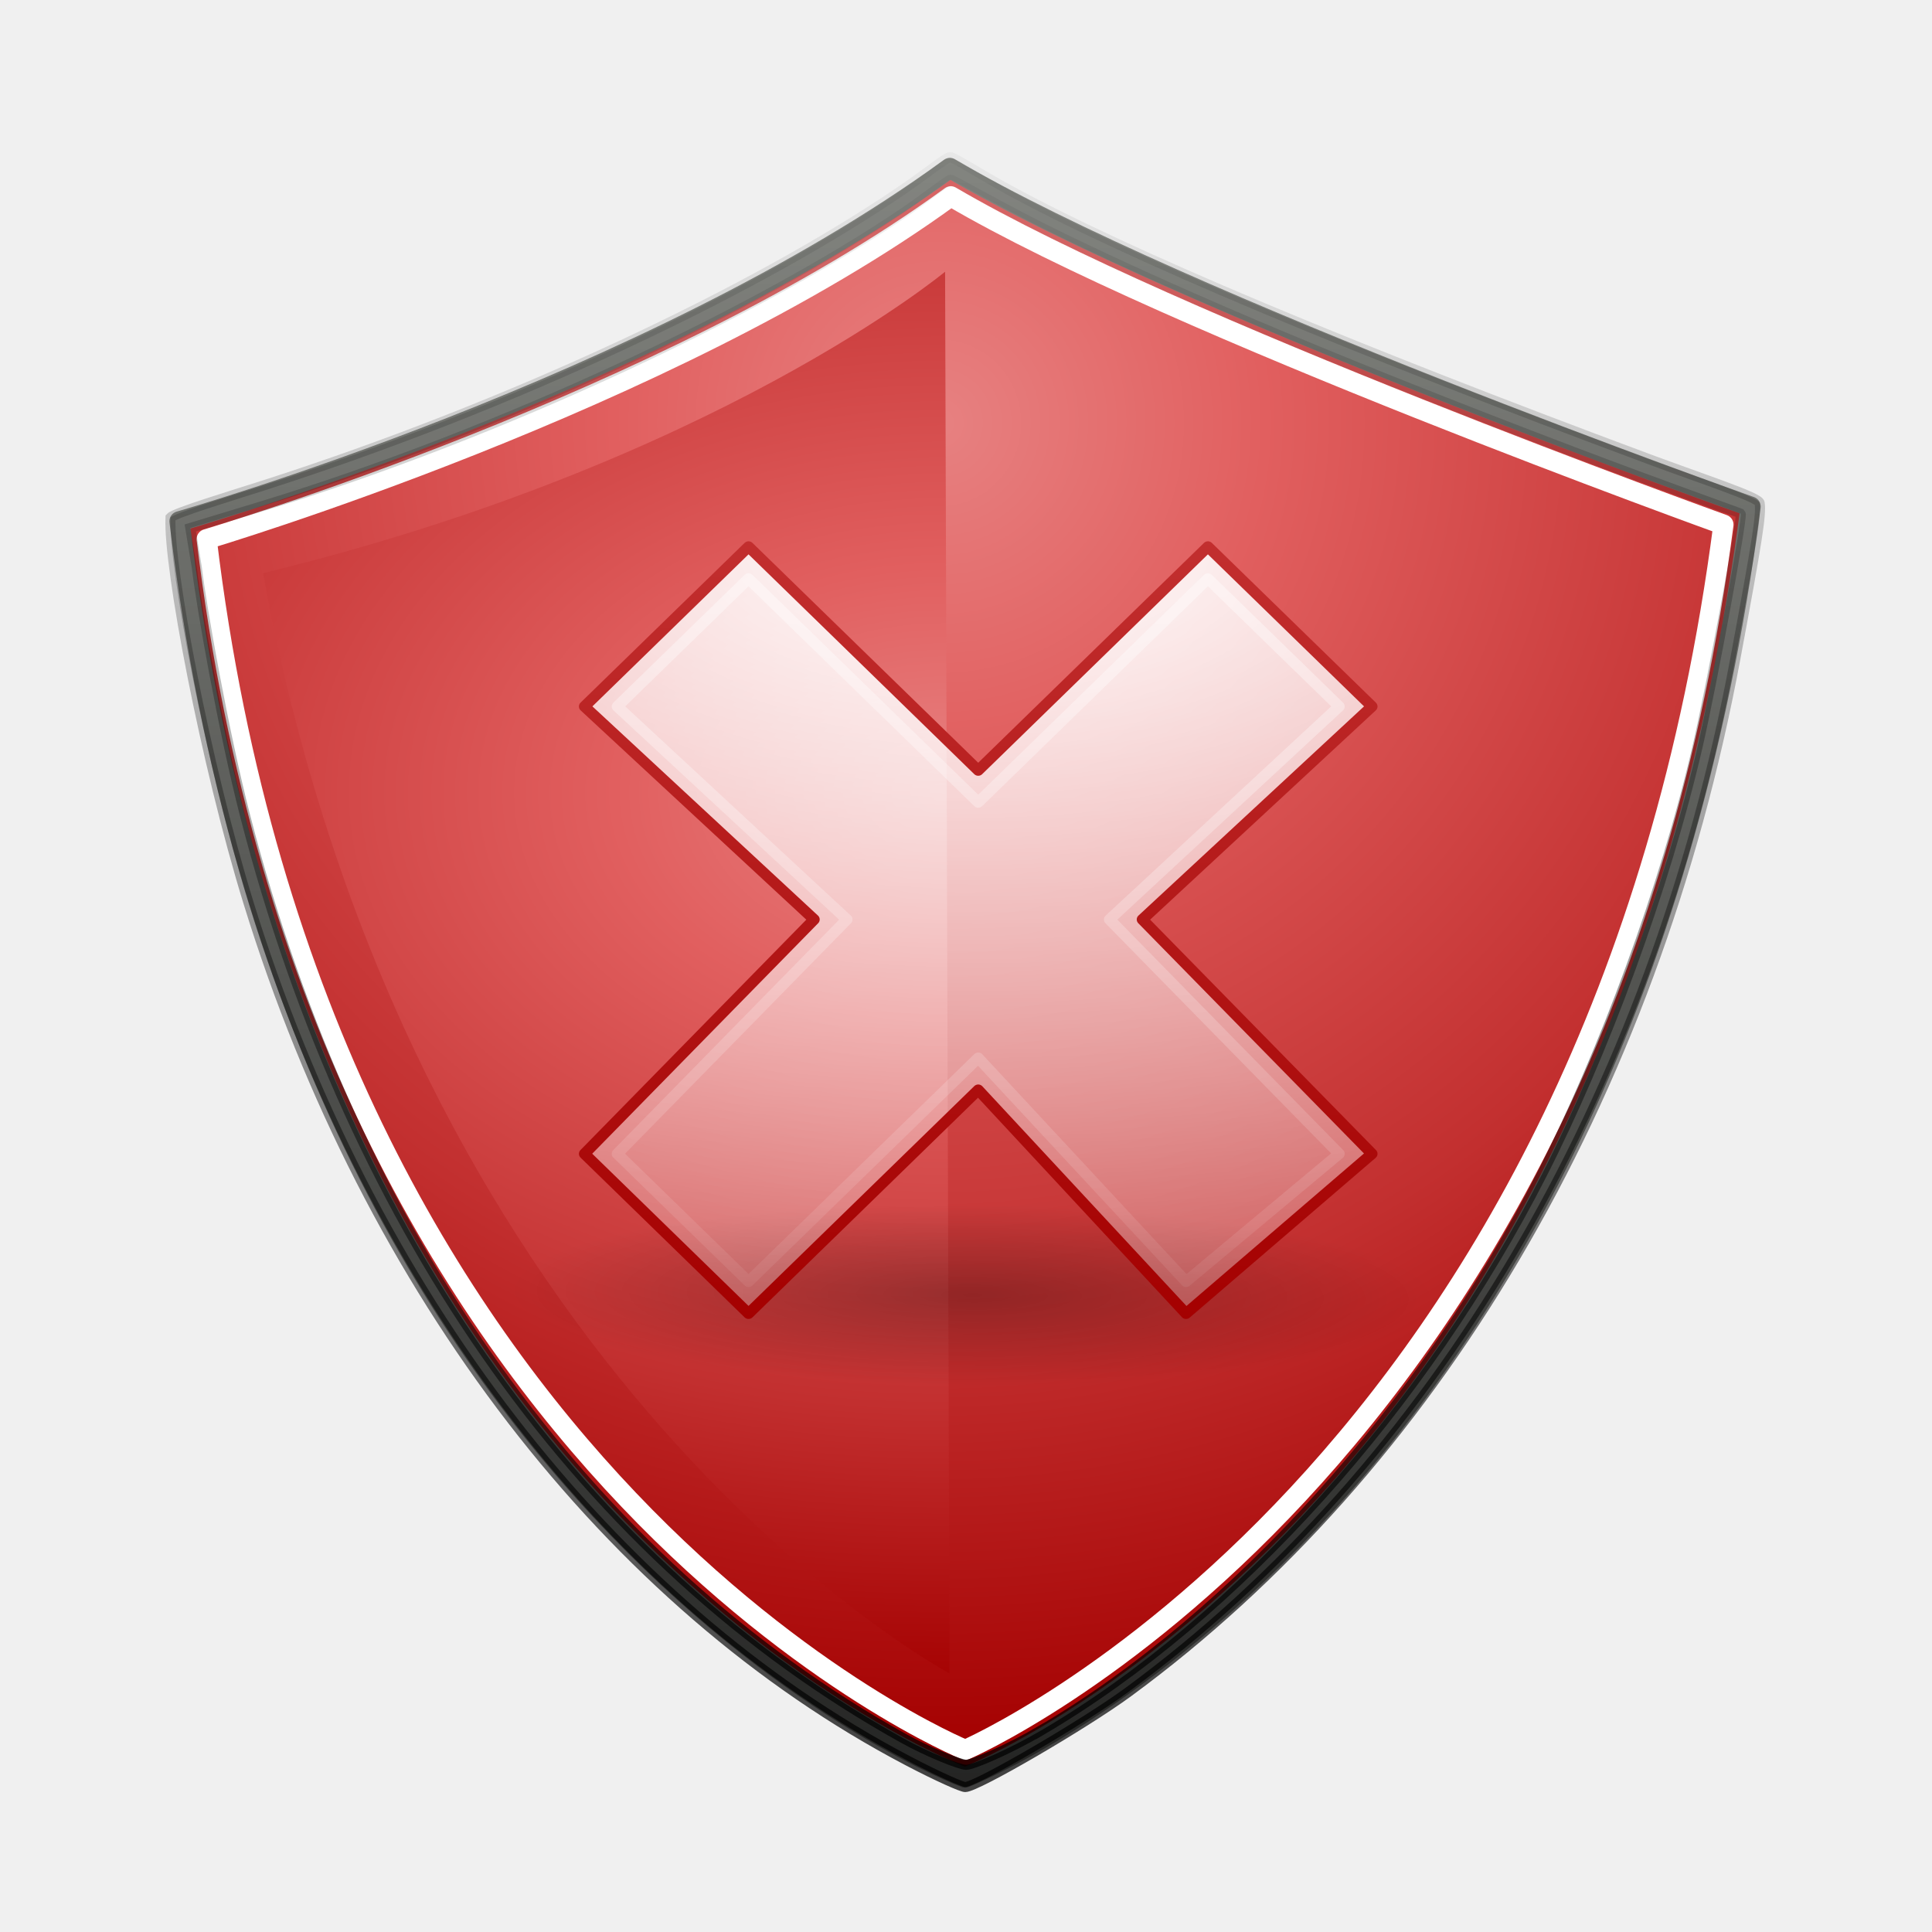
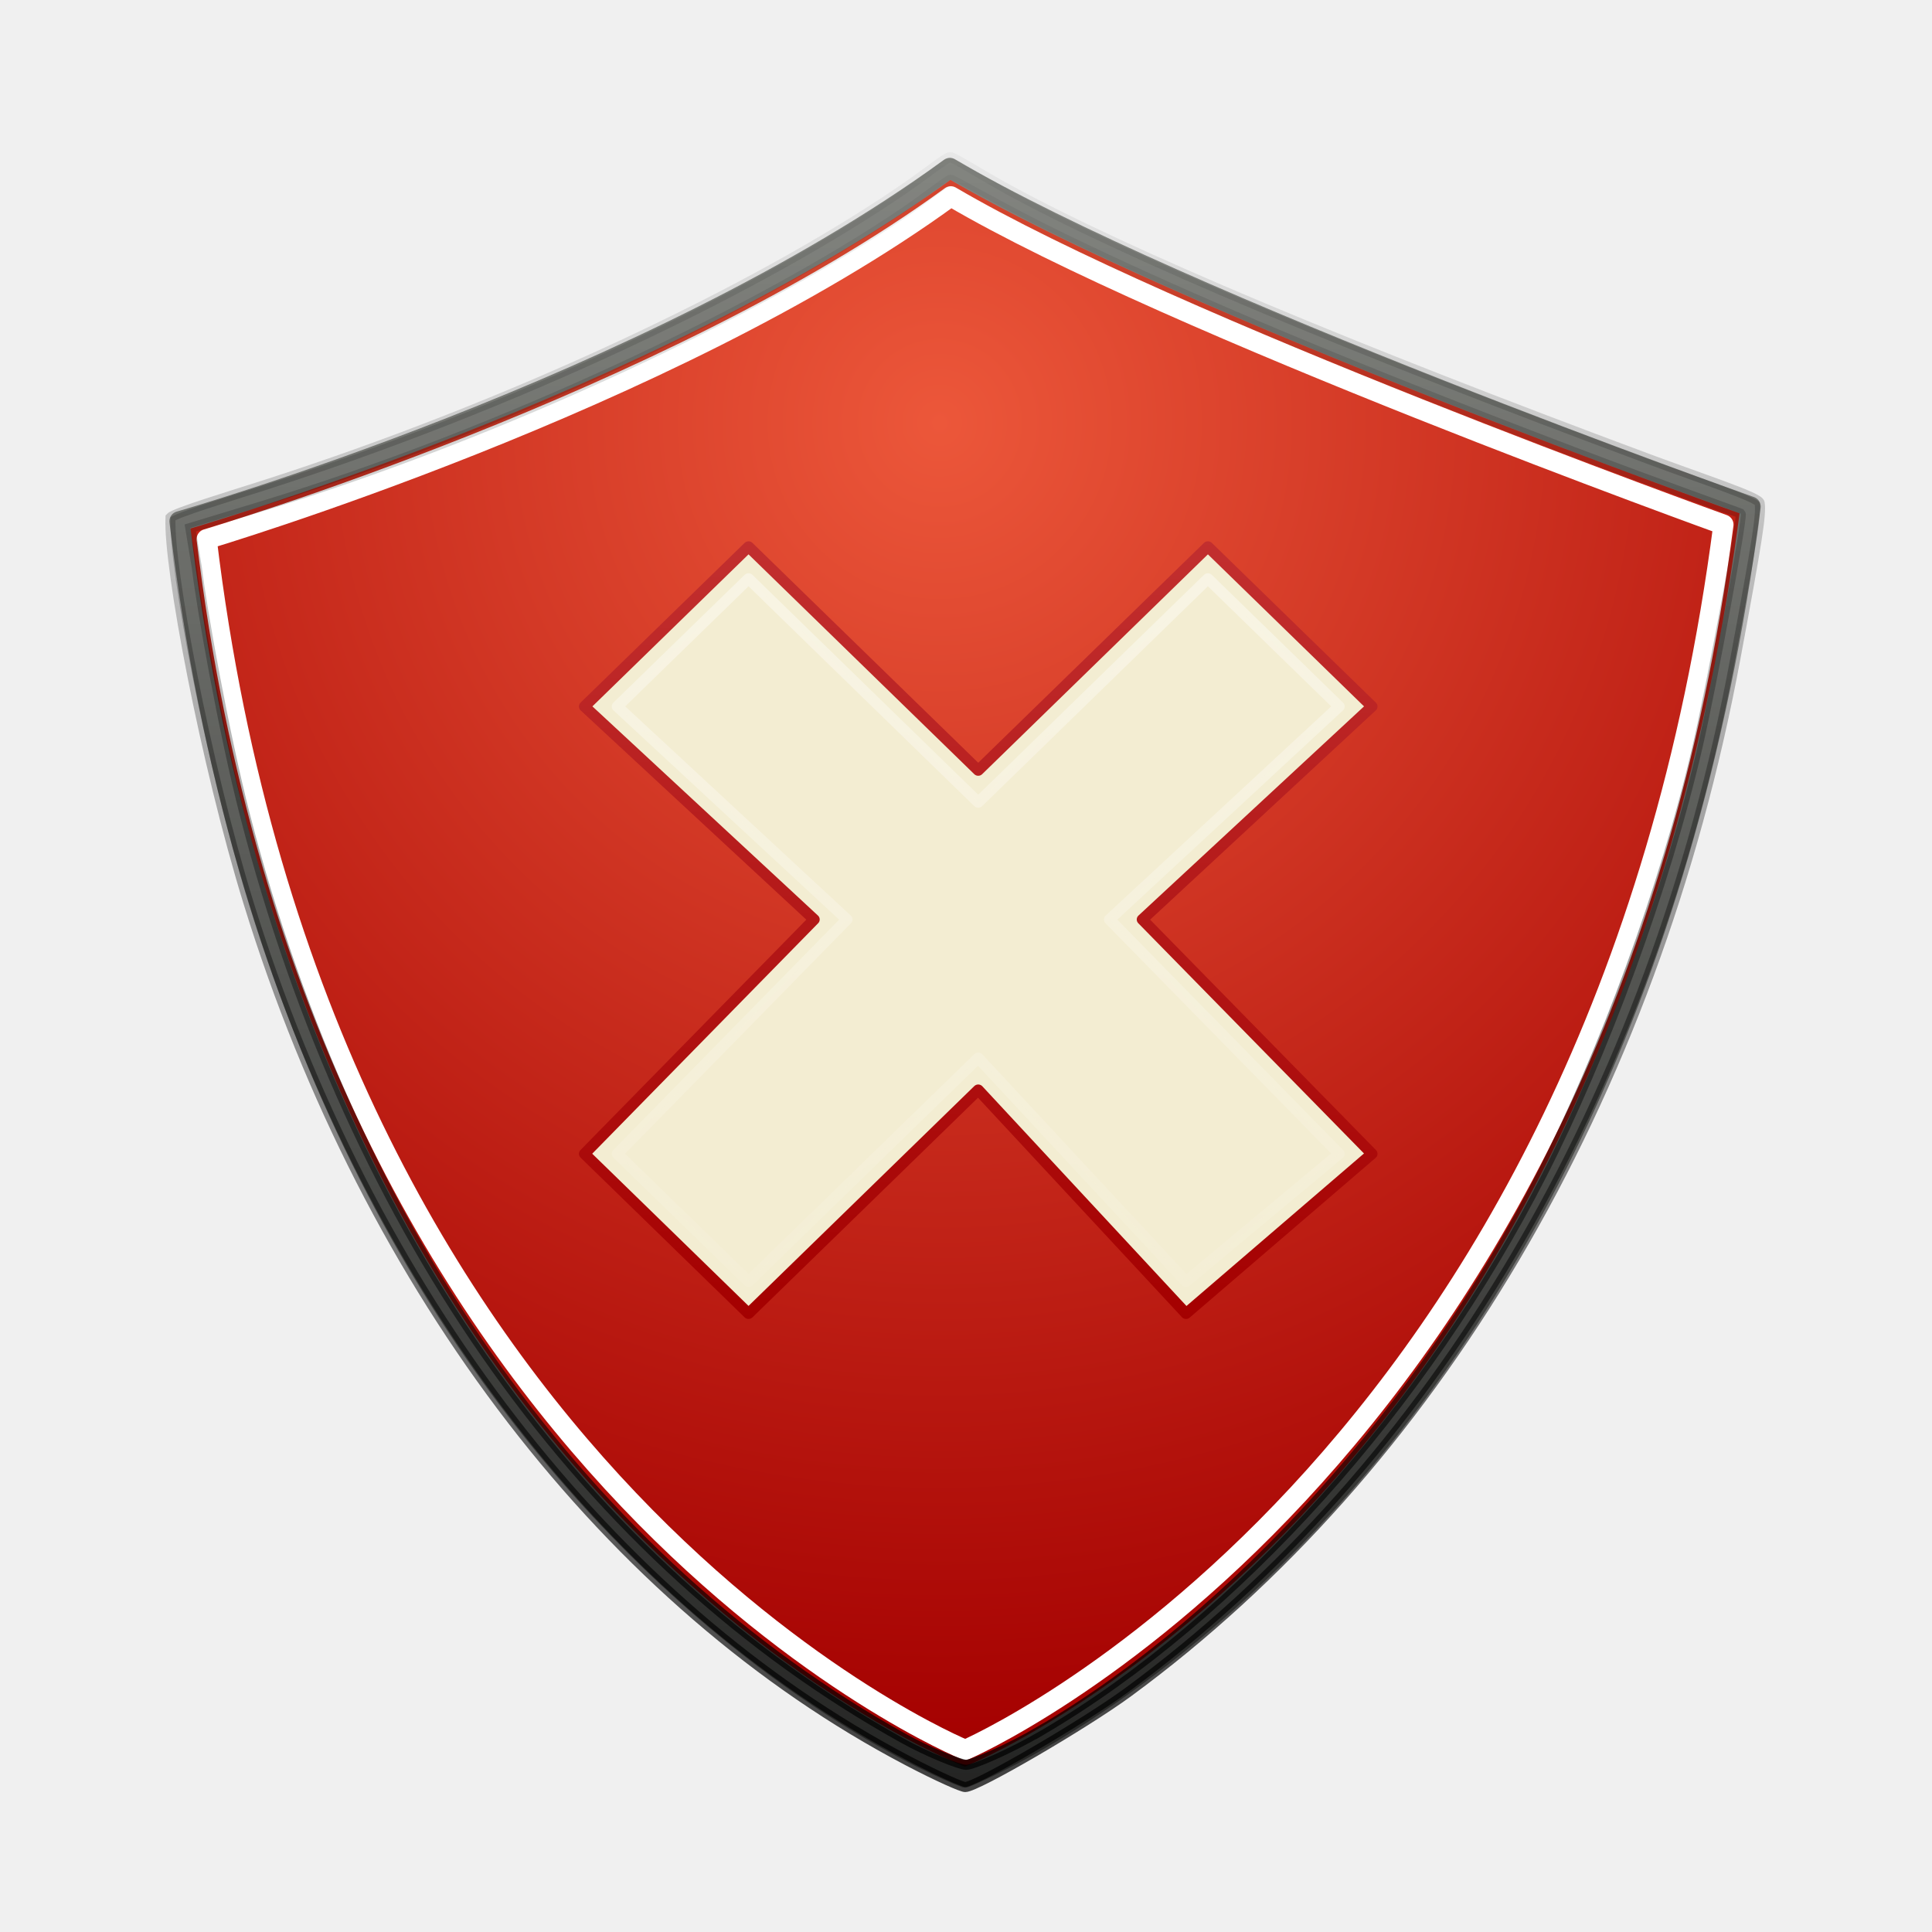
- <svg xmlns="http://www.w3.org/2000/svg" xmlns:xlink="http://www.w3.org/1999/xlink" version="1.1" id="svg7387" height="96" width="96">
+ <svg xmlns="http://www.w3.org/2000/svg" xmlns:xlink="http://www.w3.org/1999/xlink" width="96" height="96" id="svg7387" version="1.1">
  <defs id="defs7389">
+     <linearGradient id="linearGradient973">
+       <stop style="stop-color:#ec573a;stop-opacity:1" offset="0" id="stop969" />
+       <stop style="stop-color:#a40000;stop-opacity:1" offset="1" id="stop971" />
+     </linearGradient>
    <linearGradient id="linearGradient4640">
-       <stop style="stop-color:#00823d;stop-opacity:1" offset="0" id="stop4636" />
-       <stop style="stop-color:#16a553;stop-opacity:1" offset="1" id="stop4638" />
+       <stop id="stop4636" offset="0" style="stop-color:#00823d;stop-opacity:1" />
+       <stop id="stop4638" offset="1" style="stop-color:#16a553;stop-opacity:1" />
    </linearGradient>
    <linearGradient id="linearGradient4634">
-       <stop style="stop-color:#31bb80;stop-opacity:1" offset="0" id="stop4630" />
-       <stop style="stop-color:#4ba858;stop-opacity:1" offset="1" id="stop4632" />
+       <stop id="stop4630" offset="0" style="stop-color:#31bb80;stop-opacity:1" />
+       <stop id="stop4632" offset="1" style="stop-color:#4ba858;stop-opacity:1" />
    </linearGradient>
    <linearGradient id="linearGradient5185">
-       <stop id="stop5187" offset="0" style="stop-color:#000000;stop-opacity:1;" />
-       <stop id="stop5189" offset="1" style="stop-color:#000000;stop-opacity:0;" />
+       <stop style="stop-color:#000000;stop-opacity:1;" offset="0" id="stop5187" />
+       <stop style="stop-color:#000000;stop-opacity:0;" offset="1" id="stop5189" />
    </linearGradient>
    <linearGradient id="linearGradient5177">
-       <stop id="stop5179" offset="0" style="stop-color:#000000;stop-opacity:1;" />
-       <stop id="stop5181" offset="1" style="stop-color:#000000;stop-opacity:0;" />
-     </linearGradient>
-     <radialGradient r="3.834" fy="15.048" fx="27.577" cy="15.048" cx="27.577" gradientTransform="matrix(1.341804,0,0,1.341804,-9.425986,-5.222852)" gradientUnits="userSpaceOnUse" id="radialGradient3213" xlink:href="#linearGradient11494" />
+       <stop style="stop-color:#000000;stop-opacity:1;" offset="0" id="stop5179" />
+       <stop style="stop-color:#000000;stop-opacity:0;" offset="1" id="stop5181" />
+     </linearGradient>
+     <radialGradient xlink:href="#linearGradient11494" id="radialGradient3213" gradientUnits="userSpaceOnUse" gradientTransform="matrix(1.341804,0,0,1.341804,-9.425986,-5.222852)" cx="27.577" cy="15.048" fx="27.577" fy="15.048" r="3.834" />
    <linearGradient id="linearGradient11494">
-       <stop style="stop-color:#ef2929;stop-opacity:1;" offset="0" id="stop11496" />
-       <stop style="stop-color:#ef2929;stop-opacity:0;" offset="1" id="stop11498" />
-     </linearGradient>
-     <radialGradient r="3.834" fy="15.259" fx="27.577" cy="15.259" cx="27.577" gradientTransform="matrix(1.478479,0,0,1.478479,-13.1951,-7.329062)" gradientUnits="userSpaceOnUse" id="radialGradient3211" xlink:href="#linearGradient11494" />
+       <stop id="stop11496" offset="0" style="stop-color:#ef2929;stop-opacity:1;" />
+       <stop id="stop11498" offset="1" style="stop-color:#ef2929;stop-opacity:0;" />
+     </linearGradient>
+     <radialGradient xlink:href="#linearGradient11494" id="radialGradient3211" gradientUnits="userSpaceOnUse" gradientTransform="matrix(1.478479,0,0,1.478479,-13.1951,-7.329062)" cx="27.577" cy="15.259" fx="27.577" fy="15.259" r="3.834" />
    <linearGradient id="linearGradient2660">
-       <stop id="stop2662" offset="0" style="stop-color:#edeeec;stop-opacity:1;" />
-       <stop id="stop2664" offset="1" style="stop-color:#babdb6;stop-opacity:1;" />
-     </linearGradient>
-     <radialGradient r="8" fy="21.611" fx="17.62" cy="21.611" cx="17.62" gradientTransform="matrix(4.072994,0,0,2.874492,-48.88488,-43.21542)" gradientUnits="userSpaceOnUse" id="radialGradient3209" xlink:href="#linearGradient2660" />
+       <stop style="stop-color:#edeeec;stop-opacity:1;" offset="0" id="stop2662" />
+       <stop style="stop-color:#babdb6;stop-opacity:1;" offset="1" id="stop2664" />
+     </linearGradient>
+     <radialGradient xlink:href="#linearGradient2660" id="radialGradient3209" gradientUnits="userSpaceOnUse" gradientTransform="matrix(4.072994,0,0,2.874492,-48.88488,-43.21542)" cx="17.62" cy="21.611" fx="17.62" fy="21.611" r="8" />
    <linearGradient id="linearGradient15653">
-       <stop id="stop15655" offset="0" style="stop-color:#f0f1ee;stop-opacity:1;" />
-       <stop id="stop15657" offset="1" style="stop-color:#d5d9d1;stop-opacity:1;" />
-     </linearGradient>
-     <radialGradient r="19.875" fy="10.25" fx="22.75" cy="10.25" cx="22.75" gradientTransform="matrix(1.616548,0,0,1.708051,-14.02647,-8.007523)" gradientUnits="userSpaceOnUse" id="radialGradient3207" xlink:href="#linearGradient15653" />
+       <stop style="stop-color:#f0f1ee;stop-opacity:1;" offset="0" id="stop15655" />
+       <stop style="stop-color:#d5d9d1;stop-opacity:1;" offset="1" id="stop15657" />
+     </linearGradient>
+     <radialGradient xlink:href="#linearGradient15653" id="radialGradient3207" gradientUnits="userSpaceOnUse" gradientTransform="matrix(1.616548,0,0,1.708051,-14.02647,-8.007523)" cx="22.75" cy="10.25" fx="22.75" fy="10.25" r="19.875" />
    <linearGradient id="linearGradient15679">
-       <stop id="stop15681" offset="0" style="stop-color:#000000;stop-opacity:1;" />
-       <stop id="stop15683" offset="1" style="stop-color:#000000;stop-opacity:0;" />
-     </linearGradient>
-     <radialGradient gradientUnits="userSpaceOnUse" gradientTransform="matrix(1,0,0,0.316364,0,27.98636)" r="17.188" fy="40.938" fx="23.312" cy="40.938" cx="23.312" id="radialGradient15685" xlink:href="#linearGradient15679" />
-     <linearGradient xlink:href="#linearGradient5335" id="linearGradient5341" x1="8.688" y1="25.266" x2="52.123" y2="25.266" gradientUnits="userSpaceOnUse" />
-     <linearGradient xlink:href="#linearGradient8152" id="linearGradient8174" gradientUnits="userSpaceOnUse" x1="49.412" y1="37.904" x2="11.881" y2="19.776" />
-     <linearGradient xlink:href="#linearGradient8152" id="linearGradient8158" x1="49.412" y1="37.904" x2="11.881" y2="19.776" gradientUnits="userSpaceOnUse" />
+       <stop style="stop-color:#000000;stop-opacity:1;" offset="0" id="stop15681" />
+       <stop style="stop-color:#000000;stop-opacity:0;" offset="1" id="stop15683" />
+     </linearGradient>
+     <radialGradient xlink:href="#linearGradient15679" id="radialGradient15685" cx="23.312" cy="40.938" fx="23.312" fy="40.938" r="17.188" gradientTransform="matrix(1,0,0,0.316364,0,27.98636)" gradientUnits="userSpaceOnUse" />
+     <linearGradient gradientUnits="userSpaceOnUse" y2="25.266" x2="52.123" y1="25.266" x1="8.688" id="linearGradient5341" xlink:href="#linearGradient5335" />
+     <linearGradient y2="19.776" x2="11.881" y1="37.904" x1="49.412" gradientUnits="userSpaceOnUse" id="linearGradient8174" xlink:href="#linearGradient8152" />
+     <linearGradient gradientUnits="userSpaceOnUse" y2="19.776" x2="11.881" y1="37.904" x1="49.412" id="linearGradient8158" xlink:href="#linearGradient8152" />
    <linearGradient id="linearGradient2831">
-       <stop style="stop-color:#3465a4;stop-opacity:1;" offset="0" id="stop2833" />
-       <stop id="stop2855" offset="0.333" style="stop-color:#5b86be;stop-opacity:1;" />
-       <stop style="stop-color:#83a8d8;stop-opacity:0;" offset="1" id="stop2835" />
+       <stop id="stop2833" offset="0" style="stop-color:#3465a4;stop-opacity:1;" />
+       <stop style="stop-color:#5b86be;stop-opacity:1;" offset="0.333" id="stop2855" />
+       <stop id="stop2835" offset="1" style="stop-color:#83a8d8;stop-opacity:0;" />
    </linearGradient>
    <linearGradient id="linearGradient3207">
-       <stop style="stop-color:#eeeeec;stop-opacity:0.471;" offset="0" id="stop3209" />
-       <stop style="stop-color:#eeeeec;stop-opacity:0;" offset="1" id="stop3211" />
+       <stop id="stop3209" offset="0" style="stop-color:#eeeeec;stop-opacity:0.471;" />
+       <stop id="stop3211" offset="1" style="stop-color:#eeeeec;stop-opacity:0;" />
    </linearGradient>
    <linearGradient id="linearGradient8152">
-       <stop style="stop-color:#3465a4;stop-opacity:1;" offset="0" id="stop8154" />
-       <stop id="stop3174" offset="0.5" style="stop-color:#4f7eba;stop-opacity:1;" />
-       <stop style="stop-color:#729fcf;stop-opacity:1;" offset="1" id="stop8156" />
+       <stop id="stop8154" offset="0" style="stop-color:#3465a4;stop-opacity:1;" />
+       <stop style="stop-color:#4f7eba;stop-opacity:1;" offset="0.5" id="stop3174" />
+       <stop id="stop8156" offset="1" style="stop-color:#729fcf;stop-opacity:1;" />
    </linearGradient>
    <linearGradient id="linearGradient5313">
-       <stop id="stop5315" offset="0" style="stop-color:#99b8df;stop-opacity:1" />
-       <stop style="stop-color:#3969a8;stop-opacity:1;" offset="0.237" id="stop5333" />
-       <stop style="stop-color:#4f7eba;stop-opacity:1;" offset="0.547" id="stop5317" />
-       <stop id="stop5321" offset="0.746" style="stop-color:#96b6d7;stop-opacity:1" />
-       <stop style="stop-color:#a0bddc;stop-opacity:1" offset="0.873" id="stop5331" />
-       <stop id="stop5319" offset="1" style="stop-color:#729fcf;stop-opacity:1;" />
+       <stop style="stop-color:#99b8df;stop-opacity:1" offset="0" id="stop5315" />
+       <stop id="stop5333" offset="0.237" style="stop-color:#3969a8;stop-opacity:1;" />
+       <stop id="stop5317" offset="0.547" style="stop-color:#4f7eba;stop-opacity:1;" />
+       <stop style="stop-color:#96b6d7;stop-opacity:1" offset="0.746" id="stop5321" />
+       <stop id="stop5331" offset="0.873" style="stop-color:#a0bddc;stop-opacity:1" />
+       <stop style="stop-color:#729fcf;stop-opacity:1;" offset="1" id="stop5319" />
    </linearGradient>
    <linearGradient id="linearGradient5335">
-       <stop style="stop-color:#ffffff;stop-opacity:1;" offset="0" id="stop5337" />
-       <stop style="stop-color:#ffffff;stop-opacity:0;" offset="1" id="stop5339" />
+       <stop id="stop5337" offset="0" style="stop-color:#ffffff;stop-opacity:1;" />
+       <stop id="stop5339" offset="1" style="stop-color:#ffffff;stop-opacity:0;" />
    </linearGradient>
    <linearGradient id="linearGradient1731">
-       <stop id="stop1733" offset="0" style="stop-color:#b8e6db;stop-opacity:1" />
-       <stop id="stop1735" offset="1" style="stop-color:#cbe9d3;stop-opacity:1" />
+       <stop style="stop-color:#b8e6db;stop-opacity:1" offset="0" id="stop1733" />
+       <stop style="stop-color:#cbe9d3;stop-opacity:1" offset="1" id="stop1735" />
    </linearGradient>
    <linearGradient id="linearGradient3533">
-       <stop id="stop3535" style="stop-color:#729fcf;stop-opacity:1" offset="0" />
-       <stop id="stop3545" style="stop-color:#3465a4;stop-opacity:1" offset="1" />
+       <stop offset="0" style="stop-color:#729fcf;stop-opacity:1" id="stop3535" />
+       <stop offset="1" style="stop-color:#3465a4;stop-opacity:1" id="stop3545" />
    </linearGradient>
    <linearGradient id="linearGradient3266">
-       <stop style="stop-color:#204a87;stop-opacity:1" offset="0" id="stop3268" />
-       <stop style="stop-color:#204a87;stop-opacity:0" offset="1" id="stop3270" />
+       <stop id="stop3268" offset="0" style="stop-color:#204a87;stop-opacity:1" />
+       <stop id="stop3270" offset="1" style="stop-color:#204a87;stop-opacity:0" />
    </linearGradient>
    <linearGradient id="linearGradient3319">
-       <stop style="stop-color:#ffffff;stop-opacity:0;" offset="0" id="stop3321" />
-       <stop id="stop3323" offset="0.574" style="stop-color:#ffffff;stop-opacity:0.144;" />
-       <stop style="stop-color:#ffffff;stop-opacity:0;" offset="1" id="stop3325" />
+       <stop id="stop3321" offset="0" style="stop-color:#ffffff;stop-opacity:0;" />
+       <stop style="stop-color:#ffffff;stop-opacity:0.144;" offset="0.574" id="stop3323" />
+       <stop id="stop3325" offset="1" style="stop-color:#ffffff;stop-opacity:0;" />
    </linearGradient>
    <linearGradient id="linearGradient5252">
-       <stop id="stop5256" offset="0" style="stop-color:#fed496;stop-opacity:1;" />
-       <stop id="stop5254" offset="1" style="stop-color:#fcaf3e;stop-opacity:1;" />
-     </linearGradient>
-     <linearGradient y2="56.052" x2="47.32" y1="11.113" x1="4.191" gradientUnits="userSpaceOnUse" id="linearGradient11223">
-       <stop id="stop11225" style="stop-color:#ffffff;stop-opacity:1;" offset="0" />
-       <stop id="stop11227" style="stop-color:#ffffff;stop-opacity:0" offset="1" />
+       <stop style="stop-color:#fed496;stop-opacity:1;" offset="0" id="stop5256" />
+       <stop style="stop-color:#fcaf3e;stop-opacity:1;" offset="1" id="stop5254" />
+     </linearGradient>
+     <linearGradient id="linearGradient11223" gradientUnits="userSpaceOnUse" x1="4.191" y1="11.113" x2="47.32" y2="56.052">
+       <stop offset="0" style="stop-color:#ffffff;stop-opacity:1;" id="stop11225" />
+       <stop offset="1" style="stop-color:#ffffff;stop-opacity:0" id="stop11227" />
    </linearGradient>
    <linearGradient id="linearGradient3690">
-       <stop id="stop3692" offset="0" style="stop-color:white;stop-opacity:1;" />
-       <stop id="stop3694" offset="1" style="stop-color:white;stop-opacity:0.469" />
+       <stop style="stop-color:white;stop-opacity:1;" offset="0" id="stop3692" />
+       <stop style="stop-color:white;stop-opacity:0.469" offset="1" id="stop3694" />
    </linearGradient>
    <linearGradient id="linearGradient3674">
-       <stop id="stop3676" offset="0" style="stop-color:#555753;stop-opacity:1" />
-       <stop id="stop3678" offset="1" style="stop-color:#888a85;stop-opacity:1" />
+       <stop style="stop-color:#555753;stop-opacity:1" offset="0" id="stop3676" />
+       <stop style="stop-color:#888a85;stop-opacity:1" offset="1" id="stop3678" />
    </linearGradient>
    <linearGradient id="linearGradient2781">
-       <stop id="stop2783" offset="0" style="stop-color:#d3d7cf;stop-opacity:1" />
-       <stop id="stop2785" offset="1" style="stop-color:#eeeeec;stop-opacity:1" />
+       <stop style="stop-color:#d3d7cf;stop-opacity:1" offset="0" id="stop2783" />
+       <stop style="stop-color:#eeeeec;stop-opacity:1" offset="1" id="stop2785" />
    </linearGradient>
    <linearGradient id="linearGradient51765">
-       <stop id="stop51767" offset="0" style="stop-color:#000000;stop-opacity:1" />
-       <stop id="stop51769" offset="1" style="stop-color:#000000;stop-opacity:0" />
+       <stop style="stop-color:#000000;stop-opacity:1" offset="0" id="stop51767" />
+       <stop style="stop-color:#000000;stop-opacity:0" offset="1" id="stop51769" />
    </linearGradient>
    <linearGradient id="linearGradient47870">
-       <stop id="stop47872" offset="0" style="stop-color:#000000;stop-opacity:0" />
-       <stop id="stop47878" offset="0.5" style="stop-color:#000000;stop-opacity:1" />
-       <stop id="stop47874" offset="1" style="stop-color:#000000;stop-opacity:0" />
+       <stop style="stop-color:#000000;stop-opacity:0" offset="0" id="stop47872" />
+       <stop style="stop-color:#000000;stop-opacity:1" offset="0.5" id="stop47878" />
+       <stop style="stop-color:#000000;stop-opacity:0" offset="1" id="stop47874" />
    </linearGradient>
    <linearGradient id="linearGradient2378">
-       <stop id="stop2380" offset="0" style="stop-color:#ffffff;stop-opacity:1;" />
-       <stop style="stop-color:#fefede;stop-opacity:0.918;" offset="0.25" id="stop4146" />
-       <stop style="stop-color:#f5f328;stop-opacity:1;" offset="0.5" id="stop2386" />
-       <stop id="stop2382" offset="1" style="stop-color:#f5f32d;stop-opacity:0.122;" />
-     </linearGradient>
-     <radialGradient xlink:href="#linearGradient3383" id="radialGradient8567" gradientUnits="userSpaceOnUse" gradientTransform="matrix(1,0,0,0.4889336,0,8.04752)" cx="11.026" cy="15.747" fx="11.026" fy="15.747" r="10.982" />
+       <stop style="stop-color:#ffffff;stop-opacity:1;" offset="0" id="stop2380" />
+       <stop id="stop4146" offset="0.25" style="stop-color:#fefede;stop-opacity:0.918;" />
+       <stop id="stop2386" offset="0.5" style="stop-color:#f5f328;stop-opacity:1;" />
+       <stop style="stop-color:#f5f32d;stop-opacity:0.122;" offset="1" id="stop2382" />
+     </linearGradient>
+     <radialGradient r="10.982" fy="15.747" fx="11.026" cy="15.747" cx="11.026" gradientTransform="matrix(1,0,0,0.4889336,0,8.04752)" gradientUnits="userSpaceOnUse" id="radialGradient8567" xlink:href="#linearGradient3383" />
    <linearGradient id="linearGradient3383">
-       <stop style="stop-color:#000000;stop-opacity:1;" offset="0" id="stop3385" />
-       <stop style="stop-color:#000000;stop-opacity:0;" offset="1" id="stop3387" />
-     </linearGradient>
-     <radialGradient xlink:href="#linearGradient2760" id="radialGradient2766" cx="6.484" cy="-3.123" fx="6.484" fy="-3.123" r="15.177" gradientTransform="matrix(-0.9906918,0.9838734,-0.9873672,-0.9911854,14.34067,-13.78084)" gradientUnits="userSpaceOnUse" />
+       <stop id="stop3385" offset="0" style="stop-color:#000000;stop-opacity:1;" />
+       <stop id="stop3387" offset="1" style="stop-color:#000000;stop-opacity:0;" />
+     </linearGradient>
+     <radialGradient gradientUnits="userSpaceOnUse" gradientTransform="matrix(-0.9906918,0.9838734,-0.9873672,-0.9911854,14.34067,-13.78084)" r="15.177" fy="-3.123" fx="6.484" cy="-3.123" cx="6.484" id="radialGradient2766" xlink:href="#linearGradient2760" />
    <linearGradient id="linearGradient2760">
-       <stop style="stop-color:#fff6aa;stop-opacity:1" offset="0" id="stop2762" />
-       <stop id="stop1884" offset="0.564" style="stop-color:#fce94f;stop-opacity:1" />
-       <stop style="stop-color:#fcaf3e;stop-opacity:1" offset="1" id="stop2764" />
-     </linearGradient>
-     <linearGradient xlink:href="#linearGradient7948" id="linearGradient7955" x1="11.001" y1="-7.577" x2="11.001" y2="21.047" gradientUnits="userSpaceOnUse" />
+       <stop id="stop2762" offset="0" style="stop-color:#fff6aa;stop-opacity:1" />
+       <stop style="stop-color:#fce94f;stop-opacity:1" offset="0.564" id="stop1884" />
+       <stop id="stop2764" offset="1" style="stop-color:#fcaf3e;stop-opacity:1" />
+     </linearGradient>
+     <linearGradient gradientUnits="userSpaceOnUse" y2="21.047" x2="11.001" y1="-7.577" x1="11.001" id="linearGradient7955" xlink:href="#linearGradient7948" />
    <linearGradient id="linearGradient7948">
-       <stop style="stop-color:#c4a000;stop-opacity:1;" offset="0" id="stop7950" />
-       <stop style="stop-color:#ce5c00;stop-opacity:1" offset="1" id="stop7953" />
-     </linearGradient>
-     <linearGradient xlink:href="#linearGradient7950" id="linearGradient7956" x1="11" y1="-7.062" x2="11" y2="20.587" gradientUnits="userSpaceOnUse" />
+       <stop id="stop7950" offset="0" style="stop-color:#c4a000;stop-opacity:1;" />
+       <stop id="stop7953" offset="1" style="stop-color:#ce5c00;stop-opacity:1" />
+     </linearGradient>
+     <linearGradient gradientUnits="userSpaceOnUse" y2="20.587" x2="11" y1="-7.062" x1="11" id="linearGradient7956" xlink:href="#linearGradient7950" />
    <linearGradient id="linearGradient7950">
-       <stop style="stop-color:#ffffff;stop-opacity:1;" offset="0" id="stop7952" />
-       <stop style="stop-color:#ffffff;stop-opacity:0;" offset="1" id="stop7954" />
-     </linearGradient>
-     <radialGradient xlink:href="#linearGradient10691" id="radialGradient3080" gradientUnits="userSpaceOnUse" gradientTransform="scale(1.902215,0.525703)" cx="6.703" cy="73.616" fx="6.703" fy="73.616" r="7.228" />
+       <stop id="stop7952" offset="0" style="stop-color:#ffffff;stop-opacity:1;" />
+       <stop id="stop7954" offset="1" style="stop-color:#ffffff;stop-opacity:0;" />
+     </linearGradient>
+     <radialGradient r="7.228" fy="73.616" fx="6.703" cy="73.616" cx="6.703" gradientTransform="scale(1.902215,0.525703)" gradientUnits="userSpaceOnUse" id="radialGradient3080" xlink:href="#linearGradient10691" />
    <linearGradient id="linearGradient10691">
-       <stop id="stop10693" offset="0" style="stop-color:#000000;stop-opacity:1;" />
-       <stop id="stop10695" offset="1" style="stop-color:#000000;stop-opacity:0;" />
-     </linearGradient>
-     <radialGradient xlink:href="#linearGradient5106" id="radialGradient2707" gradientUnits="userSpaceOnUse" gradientTransform="matrix(-7.565785,-6.219707e-7,3.9644633e-7,-4.823055,494.609,-26.55511)" cx="62.202" cy="-5.713" fx="62.202" fy="-5.713" r="9.755" />
+       <stop style="stop-color:#000000;stop-opacity:1;" offset="0" id="stop10693" />
+       <stop style="stop-color:#000000;stop-opacity:0;" offset="1" id="stop10695" />
+     </linearGradient>
+     <radialGradient r="9.755" fy="-5.713" fx="62.202" cy="-5.713" cx="62.202" gradientTransform="matrix(-7.565785,-6.219707e-7,3.9644633e-7,-4.823055,494.609,-26.55511)" gradientUnits="userSpaceOnUse" id="radialGradient2707" xlink:href="#linearGradient5106" />
    <linearGradient id="linearGradient5106">
-       <stop style="stop-color:#8fb3d9;stop-opacity:1" offset="0" id="stop5108" />
-       <stop id="stop8208" offset="0.253" style="stop-color:#729fcf;stop-opacity:1" />
-       <stop style="stop-color:#3465a4;stop-opacity:1" offset="0.683" id="stop8210" />
-       <stop style="stop-color:#204a87;stop-opacity:1" offset="1" id="stop5110" />
-     </linearGradient>
-     <linearGradient xlink:href="#linearGradient3811" id="linearGradient3927" x1="15.047" y1="44.788" x2="15.047" y2="3.885" gradientUnits="userSpaceOnUse" gradientTransform="matrix(1.080527,0,0,1.080503,-1.508286,-3.35076)" />
+       <stop id="stop5108" offset="0" style="stop-color:#8fb3d9;stop-opacity:1" />
+       <stop style="stop-color:#729fcf;stop-opacity:1" offset="0.253" id="stop8208" />
+       <stop id="stop8210" offset="0.683" style="stop-color:#3465a4;stop-opacity:1" />
+       <stop id="stop5110" offset="1" style="stop-color:#204a87;stop-opacity:1" />
+     </linearGradient>
+     <linearGradient gradientTransform="matrix(1.080527,0,0,1.080503,-1.508286,-3.35076)" gradientUnits="userSpaceOnUse" y2="3.885" x2="15.047" y1="44.788" x1="15.047" id="linearGradient3927" xlink:href="#linearGradient3811" />
    <linearGradient id="linearGradient3811">
-       <stop id="stop3813" offset="0" style="stop-color:#204a87;stop-opacity:1" />
-       <stop id="stop3815" offset="1" style="stop-color:#3465a4;stop-opacity:1" />
-     </linearGradient>
-     <linearGradient xlink:href="#linearGradient4873" id="linearGradient2704" gradientUnits="userSpaceOnUse" gradientTransform="matrix(2.344006,0,0,2.344006,-121.7986,31.22942)" x1="62.746" y1="-13.445" x2="62.609" y2="7.107" />
+       <stop style="stop-color:#204a87;stop-opacity:1" offset="0" id="stop3813" />
+       <stop style="stop-color:#3465a4;stop-opacity:1" offset="1" id="stop3815" />
+     </linearGradient>
+     <linearGradient y2="7.107" x2="62.609" y1="-13.445" x1="62.746" gradientTransform="matrix(2.344006,0,0,2.344006,-121.7986,31.22942)" gradientUnits="userSpaceOnUse" id="linearGradient2704" xlink:href="#linearGradient4873" />
    <linearGradient id="linearGradient4873">
-       <stop style="stop-color:#ffffff;stop-opacity:1;" offset="0" id="stop4875" />
-       <stop style="stop-color:#ffffff;stop-opacity:0;" offset="1" id="stop4877" />
-     </linearGradient>
-     <radialGradient r="8" fy="21.611" fx="17.62" cy="21.611" cx="17.62" gradientTransform="matrix(8.205897,0,0,5.607257,-97.6306,-129.8057)" gradientUnits="userSpaceOnUse" id="radialGradient2949" xlink:href="#linearGradient3165" />
-     <radialGradient r="19.875" fy="10.25" fx="22.75" cy="10.25" cx="22.75" gradientTransform="matrix(3.256873,0,0,3.331886,-31.45838,-57.3806)" gradientUnits="userSpaceOnUse" id="radialGradient2953" xlink:href="#linearGradient3165" />
-     <linearGradient gradientTransform="matrix(2.002117,0,0,1.950695,-0.0985049,-46.48094)" gradientUnits="userSpaceOnUse" y2="0.971" x2="24.001" y1="60.65" x1="24.001" id="linearGradient5183" xlink:href="#linearGradient5177" />
-     <linearGradient gradientTransform="matrix(2.002117,0,0,1.950695,-0.0985049,-46.48094)" gradientUnits="userSpaceOnUse" y2="0.971" x2="24.001" y1="60.65" x1="24.001" id="linearGradient5191" xlink:href="#linearGradient5185" />
+       <stop id="stop4875" offset="0" style="stop-color:#ffffff;stop-opacity:1;" />
+       <stop id="stop4877" offset="1" style="stop-color:#ffffff;stop-opacity:0;" />
+     </linearGradient>
+     <radialGradient xlink:href="#linearGradient3165" id="radialGradient2949" gradientUnits="userSpaceOnUse" gradientTransform="matrix(8.205897,0,0,5.607257,-97.6306,-129.8057)" cx="17.62" cy="21.611" fx="17.62" fy="21.611" r="8" />
+     <radialGradient xlink:href="#linearGradient973" id="radialGradient2953" gradientUnits="userSpaceOnUse" gradientTransform="matrix(3.256873,0,0,3.331886,-31.45838,-57.3806)" cx="22.75" cy="10.25" fx="22.75" fy="10.25" r="19.875" />
+     <linearGradient xlink:href="#linearGradient5177" id="linearGradient5183" x1="24.001" y1="60.65" x2="24.001" y2="0.971" gradientUnits="userSpaceOnUse" gradientTransform="matrix(2.002117,0,0,1.950695,-0.0985049,-46.48094)" />
+     <linearGradient xlink:href="#linearGradient5185" id="linearGradient5191" x1="24.001" y1="60.65" x2="24.001" y2="0.971" gradientUnits="userSpaceOnUse" gradientTransform="matrix(2.002117,0,0,1.950695,-0.0985049,-46.48094)" />
    <linearGradient id="linearGradient3165">
-       <stop style="stop-color:#e78181;stop-opacity:1" offset="0" id="stop3167" />
-       <stop id="stop8599" offset="0.25" style="stop-color:#e15f5f;stop-opacity:1" />
-       <stop style="stop-color:#c22f2f;stop-opacity:1" offset="0.68" id="stop8601" />
-       <stop style="stop-color:#a40000;stop-opacity:1" offset="1" id="stop3169" />
-     </linearGradient>
-     <radialGradient xlink:href="#linearGradient5185" id="radialGradient2177" gradientUnits="userSpaceOnUse" gradientTransform="matrix(0.914812,0.01265023,-0.00821502,0.213562,2.253914,27.18889)" cx="23.071" cy="35.127" fx="23.071" fy="35.127" r="10.319" />
-     <radialGradient xlink:href="#linearGradient4873" id="radialGradient7958" cx="6.573" cy="24.5" fx="6.573" fy="24.5" r="18.5" gradientTransform="matrix(-2.1314195e-8,2.547912,-4.884158,-2.2328085e-8,144.1641,-10.7481)" gradientUnits="userSpaceOnUse" />
-     <linearGradient xlink:href="#linearGradient7955-8" id="linearGradient7961" x1="23.173" y1="6" x2="23.1" y2="43" gradientUnits="userSpaceOnUse" />
+       <stop id="stop3167" offset="0" style="stop-color:#e78181;stop-opacity:1" />
+       <stop style="stop-color:#e15f5f;stop-opacity:1" offset="0.25" id="stop8599" />
+       <stop id="stop8601" offset="0.68" style="stop-color:#c22f2f;stop-opacity:1" />
+       <stop id="stop3169" offset="1" style="stop-color:#a40000;stop-opacity:1" />
+     </linearGradient>
+     <radialGradient r="10.319" fy="35.127" fx="23.071" cy="35.127" cx="23.071" gradientTransform="matrix(0.914812,0.01265023,-0.00821502,0.213562,2.253914,27.18889)" gradientUnits="userSpaceOnUse" id="radialGradient2177" xlink:href="#linearGradient5185" />
+     <radialGradient gradientUnits="userSpaceOnUse" gradientTransform="matrix(-2.1314195e-8,2.547912,-4.884158,-2.2328085e-8,144.1641,-10.7481)" r="18.5" fy="24.5" fx="6.573" cy="24.5" cx="6.573" id="radialGradient7958" xlink:href="#linearGradient4873" />
+     <linearGradient gradientUnits="userSpaceOnUse" y2="43" x2="23.1" y1="6" x1="23.173" id="linearGradient7961" xlink:href="#linearGradient7955-8" />
    <linearGradient id="linearGradient7955-8">
-       <stop style="stop-color:#c22f2f;stop-opacity:1" offset="0" id="stop7957" />
-       <stop style="stop-color:#a40000;stop-opacity:1" offset="1" id="stop7959" />
-     </linearGradient>
-     <linearGradient xlink:href="#linearGradient5335" id="linearGradient3005" gradientUnits="userSpaceOnUse" gradientTransform="matrix(1.049476,-1.049476,1.049476,1.049476,-26.93909,23.1693)" x1="31.972" y1="17.042" x2="12.718" y2="36.297" />
+       <stop id="stop7957" offset="0" style="stop-color:#c22f2f;stop-opacity:1" />
+       <stop id="stop7959" offset="1" style="stop-color:#a40000;stop-opacity:1" />
+     </linearGradient>
+     <linearGradient y2="36.297" x2="12.718" y1="17.042" x1="31.972" gradientTransform="matrix(1.049476,-1.049476,1.049476,1.049476,-26.93909,23.1693)" gradientUnits="userSpaceOnUse" id="linearGradient3005" xlink:href="#linearGradient5335" />
  </defs>
-   <g transform="translate(0,48)" id="layer1">
-     <g transform="translate(-1.5095767e-4,0)" id="g3215">
-       <g transform="translate(4.05733,-3.745228)" id="g4274">
-         <path id="path15651" d="M 43.139,-35.908 C 28.228,-25.03 4.86,-18.352 4.86,-18.352 c 6.044,50.23 39.035,62.422 39.035,62.422 0,0 32.487,-12.68 39.035,-63.154 0,0 -28.206,-9.997 -39.79,-16.825 z" style="display:block;overflow:visible;visibility:visible;fill:url(#radialGradient2953);fill-opacity:1.0;fill-rule:nonzero;stroke:#888a85;stroke-width:1;stroke-linecap:round;stroke-linejoin:round;stroke-miterlimit:4;stroke-dasharray:none;stroke-dashoffset:0;stroke-opacity:1;marker:none" />
+   <g id="layer1" transform="translate(0,48)">
+     <g id="g3215" transform="translate(-1.5095767e-4,0)">
+       <g id="g4274" transform="translate(4.05733,-3.745228)">
+         <path style="display:block;overflow:visible;visibility:visible;fill:url(#radialGradient2953);fill-opacity:1.0;fill-rule:nonzero;stroke:#888a85;stroke-width:1;stroke-linecap:round;stroke-linejoin:round;stroke-miterlimit:4;stroke-dasharray:none;stroke-dashoffset:0;stroke-opacity:1;marker:none" d="M 43.139,-35.908 C 28.228,-25.03 4.86,-18.352 4.86,-18.352 c 6.044,50.23 39.035,62.422 39.035,62.422 0,0 32.487,-12.68 39.035,-63.154 0,0 -28.206,-9.997 -39.79,-16.825 z" id="path15651" />
      </g>
-       <path id="path15665" d="m 47.246,-38.246 c -13.973,10.194 -36.977,17.036 -36.977,17.036 5.664,47.071 37.694,60.16 37.694,60.16 0,0 31.538,-13.583 37.674,-60.883 0,0 -27.534,-9.915 -38.39,-16.313 z" style="display:block;overflow:visible;visibility:visible;fill:none;stroke:#ffffff;stroke-width:1;stroke-linecap:round;stroke-linejoin:round;stroke-miterlimit:4;stroke-dasharray:none;stroke-dashoffset:0;stroke-opacity:1;marker:none" />
-       <path style="display:block;overflow:visible;visibility:visible;fill:url(#radialGradient2949);fill-opacity:1.0;fill-rule:nonzero;stroke:none;stroke-width:1;marker:none" d="M 46.961,-34.499 47.181,35.15 c 0,0 -26.694,-14.211 -34.111,-54.67 22.437,-5.452 33.891,-14.979 33.891,-14.979 z" id="path15667" />
-       <path id="path3727" d="M 45.109,39.49 C 30.334,31.741 18.345,16.251 12.356,-3.114 10.208,-10.058 8.359,-19.851 8.472,-22.286 c 0.197,-0.225 3.093,-1.101 4.615,-1.589 12.323,-3.953 24.426,-9.668 31.783,-14.707 1.204,-0.824 2.151,-1.609 2.342,-1.609 0.19,0 1.486,0.843 2.844,1.586 6.008,3.288 17.048,7.9 31.858,13.411 2.748,1.023 5.475,1.902 5.521,2.186 0.09,0.559 -0.105,1.82 -1.209,7.748 -4.088,21.958 -15.047,40.233 -30.162,51.337 -2.16,1.587 -7.545,4.728 -8.106,4.72 -0.166,-0.002 -1.319,-0.504 -2.85,-1.307 z m 6.611,-1.496 c 9.732,-5.71 19.039,-16.173 24.885,-27.62 3.074,-6.018 6.115,-14.215 7.757,-21.322 0.693,-3 2.251,-11.425 2.131,-11.53 -0.03,-0.026 -3.959,-1.413 -8.285,-3.058 -10.779,-4.097 -18.927,-7.49 -25.347,-10.604 -2.978,-1.444 -5.5,-2.93 -5.621,-2.93 -0.122,0 -1.294,0.936 -2.284,1.608 -7.116,4.828 -19.864,10.951 -32.157,14.683 l -3.343,1.015 0.327,1.978 c 0.226,1.937 1.32,8.139 2.394,12.31 5.356,20.796 16.977,37.12 32.732,45.863 1.194,0.662 2.782,1.3 3.094,1.305 0.313,0.005 2.084,-0.743 3.717,-1.701 z" style="fill:url(#linearGradient5183);fill-opacity:1;stroke:url(#linearGradient5191);stroke-width:0.5;stroke-miterlimit:4;stroke-dasharray:none;stroke-opacity:1" />
-       <g id="g1529" transform="matrix(1.457328,0,0,1.456135,178.3813,-10.74272)">
-         <g id="g1450" transform="matrix(1.017301,-0.243559,0.243559,1.017301,-1.745715,-23.38258)" />
+       <path style="display:block;overflow:visible;visibility:visible;fill:none;stroke:#ffffff;stroke-width:1;stroke-linecap:round;stroke-linejoin:round;stroke-miterlimit:4;stroke-dasharray:none;stroke-dashoffset:0;stroke-opacity:1;marker:none" d="m 47.246,-38.246 c -13.973,10.194 -36.977,17.036 -36.977,17.036 5.664,47.071 37.694,60.16 37.694,60.16 0,0 31.538,-13.583 37.674,-60.883 0,0 -27.534,-9.915 -38.39,-16.313 z" id="path15665" />
+       <path style="fill:url(#linearGradient5183);fill-opacity:1;stroke:url(#linearGradient5191);stroke-width:0.5;stroke-miterlimit:4;stroke-dasharray:none;stroke-opacity:1" d="M 45.109,39.49 C 30.334,31.741 18.345,16.251 12.356,-3.114 10.208,-10.058 8.359,-19.851 8.472,-22.286 c 0.197,-0.225 3.093,-1.101 4.615,-1.589 12.323,-3.953 24.426,-9.668 31.783,-14.707 1.204,-0.824 2.151,-1.609 2.342,-1.609 0.19,0 1.486,0.843 2.844,1.586 6.008,3.288 17.048,7.9 31.858,13.411 2.748,1.023 5.475,1.902 5.521,2.186 0.09,0.559 -0.105,1.82 -1.209,7.748 -4.088,21.958 -15.047,40.233 -30.162,51.337 -2.16,1.587 -7.545,4.728 -8.106,4.72 -0.166,-0.002 -1.319,-0.504 -2.85,-1.307 z m 6.611,-1.496 c 9.732,-5.71 19.039,-16.173 24.885,-27.62 3.074,-6.018 6.115,-14.215 7.757,-21.322 0.693,-3 2.251,-11.425 2.131,-11.53 -0.03,-0.026 -3.959,-1.413 -8.285,-3.058 -10.779,-4.097 -18.927,-7.49 -25.347,-10.604 -2.978,-1.444 -5.5,-2.93 -5.621,-2.93 -0.122,0 -1.294,0.936 -2.284,1.608 -7.116,4.828 -19.864,10.951 -32.157,14.683 l -3.343,1.015 0.327,1.978 c 0.226,1.937 1.32,8.139 2.394,12.31 5.356,20.796 16.977,37.12 32.732,45.863 1.194,0.662 2.782,1.3 3.094,1.305 0.313,0.005 2.084,-0.743 3.717,-1.701 z" id="path3727" />
+       <g transform="matrix(1.457328,0,0,1.456135,178.3813,-10.74272)" id="g1529">
+         <g transform="matrix(1.017301,-0.243559,0.243559,1.017301,-1.745715,-23.38258)" id="g1450" />
      </g>
-       <g transform="matrix(1.086957,0,0,1.058439,21.97695,-27.71396)" id="layer1-7">
-         <ellipse style="opacity:0.256;fill:url(#radialGradient2177);fill-opacity:1;stroke:none" id="path1361" transform="matrix(2.228825,0,0,1.919048,-27.1713,-25.50528)" cx="22.959" cy="34.941" rx="10.319" ry="2.32" />
-         <path style="font-style:normal;font-variant:normal;font-weight:bold;font-stretch:normal;font-size:59.901px;line-height:125%;font-family:'Bitstream Vera Sans';text-align:start;writing-mode:lr-tb;text-anchor:start;fill:url(#radialGradient7958);fill-opacity:1.0;stroke:url(#linearGradient7961);stroke-width:0.507;stroke-linecap:butt;stroke-linejoin:round;stroke-miterlimit:4;stroke-dasharray:none;stroke-opacity:1" d="m 42.5,35 -10.5,-11 10.5,-10 L 35,6.5 24.5,17 14,6.5 6.5,14 l 10.5,10 -10.5,11 7.5,7.5 10.5,-10.5 9.5,10.5 z" id="text1314" />
-         <path style="font-style:normal;font-variant:normal;font-weight:bold;font-stretch:normal;font-size:59.901px;line-height:125%;font-family:'Bitstream Vera Sans';text-align:start;writing-mode:lr-tb;text-anchor:start;opacity:0.4;fill:none;stroke:url(#linearGradient3005);stroke-width:0.507;stroke-linecap:butt;stroke-linejoin:round;stroke-miterlimit:4;stroke-dasharray:none;stroke-opacity:1" d="m 41,35 -10.5,-11 10.5,-10 -6,-6 L 24.5,18.5 14,8 8,14 l 10.5,10 -10.5,11 6,6 10.5,-10.5 L 34,41 Z" id="path7076" />
+       <g style="fill:#f3edd2;fill-opacity:1" id="layer1-7" transform="matrix(1.086957,0,0,1.058439,21.97695,-27.71396)">
+         <path id="text1314" d="m 42.5,35 -10.5,-11 10.5,-10 L 35,6.5 24.5,17 14,6.5 6.5,14 l 10.5,10 -10.5,11 7.5,7.5 10.5,-10.5 9.5,10.5 z" style="font-style:normal;font-variant:normal;font-weight:bold;font-stretch:normal;font-size:59.901px;line-height:125%;font-family:'Bitstream Vera Sans';text-align:start;writing-mode:lr-tb;text-anchor:start;fill:#f3edd2;fill-opacity:1;stroke:url(#linearGradient7961);stroke-width:0.507;stroke-linecap:butt;stroke-linejoin:round;stroke-miterlimit:4;stroke-dasharray:none;stroke-opacity:1" />
+         <path id="path7076" d="m 41,35 -10.5,-11 10.5,-10 -6,-6 L 24.5,18.5 14,8 8,14 l 10.5,10 -10.5,11 6,6 10.5,-10.5 L 34,41 Z" style="font-style:normal;font-variant:normal;font-weight:bold;font-stretch:normal;font-size:59.901px;line-height:125%;font-family:'Bitstream Vera Sans';text-align:start;writing-mode:lr-tb;text-anchor:start;opacity:0.4;fill:#f3edd2;stroke:url(#linearGradient3005);stroke-width:0.507;stroke-linecap:butt;stroke-linejoin:round;stroke-miterlimit:4;stroke-dasharray:none;stroke-opacity:1;fill-opacity:1" />
      </g>
    </g>
  </g>
</svg>
